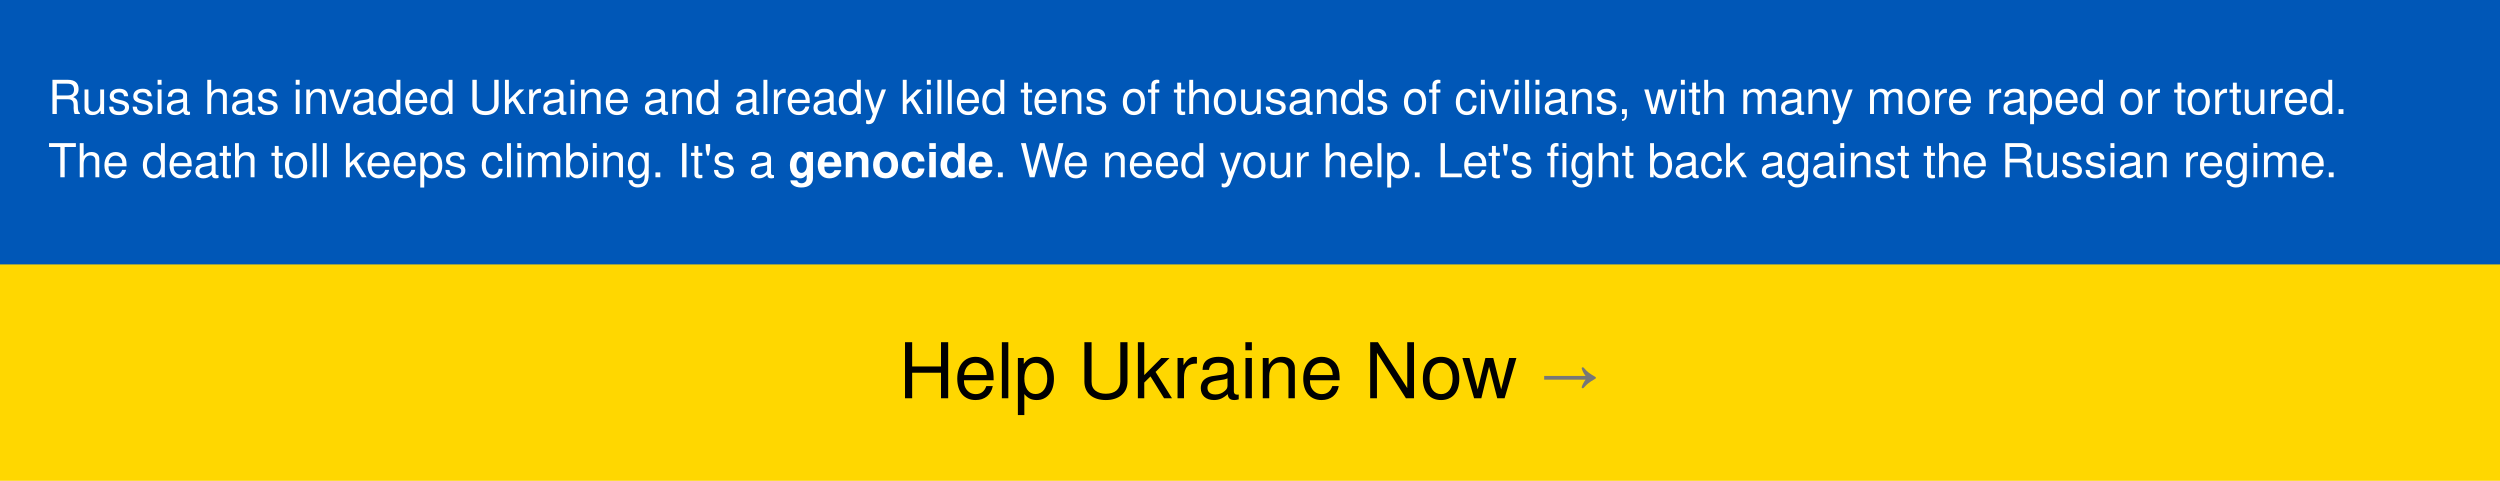
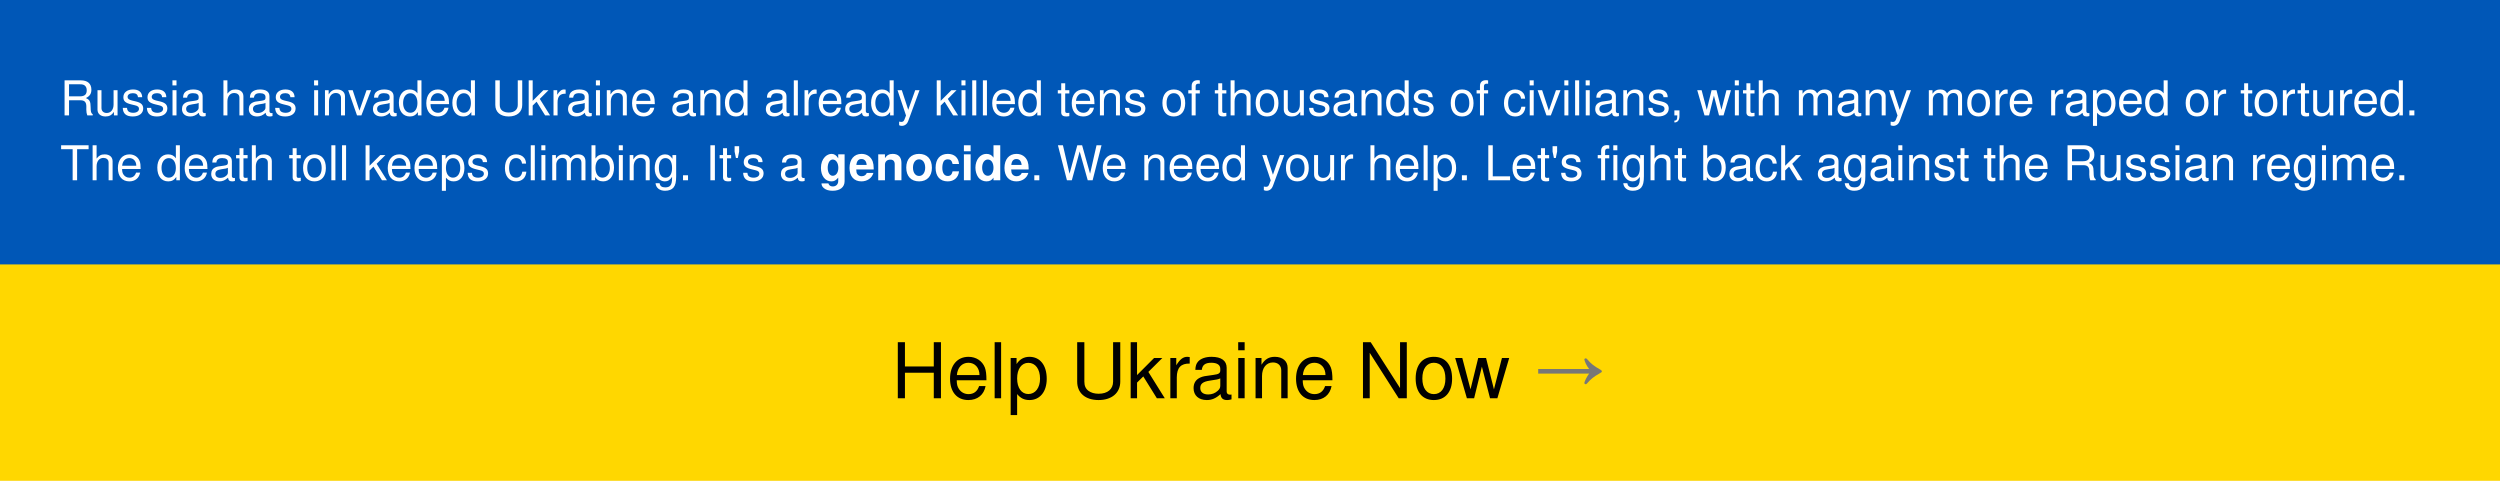
<svg xmlns="http://www.w3.org/2000/svg" viewBox="0 0 1040 200">
  <style>
@namespace svg url(http://www.w3.org/2000/svg);

svg {
-   font-family: BlinkMacSystemFont, "Segoe UI", Helvetica, Arial, sans-serif, "Apple Color Emoji", "Segoe UI Emoji";
+   font-family: Helvetica, Arial, sans-serif;
}
svg|a:link, svg|a:visited {
  cursor: pointer;
}
.flag-blue {
  fill: #0057b7;
}
.flag-yellow {
  fill: #ffd700;
}
.message {
  fill: white;
+   font-size: 20px;
}
.call {
  fill: black;
  font-size: 32px;
}
.mobile-only {
  display: none;
}
.arrow {
  fill: #777;
-   font-size: 26px;
}

- @media (max-width: 600px) {
+ @media (max-width: 800px) {
  svg a &gt; .message {
    display: none;
  }
  svg a &gt; .mobile-only {
    display: inherit;
  }
  .message {
-     font-size: 30px;
+     font-size: 29px;
  }
  .call {
    font-size: 36px;
  }
}
  </style>
  <a href="https://stand-with-ukraine.pp.ua">
    <rect x="0" y="0" width="100%" height="100%" class="flag-yellow" />
    <rect x="0" y="0" width="100%" height="110px" class="flag-blue" />
-     <text x="0" y="25" font-size="19.5" dy="0" class="message">
-       <tspan x="20" dy="1.15em">Russia has invaded Ukraine and already killed tens of thousands of civilians, with many more raped or tortured.</tspan>
-       <tspan x="20" dy="1.35em">The death toll keeps climbing. It's a <tspan font-weight="bold">genocide</tspan>. We need your help. Let's fight back against the Russian regime.</tspan>
+     <text x="0" y="25" class="message">
+       <tspan x="25" dy="1.15em">Russia has invaded Ukraine and already killed tens of thousands of civilians, with many more raped or tortured.</tspan>
+       <tspan x="25" dy="1.35em">The death toll keeps climbing. It's a <tspan font-weight="bold">genocide</tspan>. We need your help. Let's fight back against the Russian regime.</tspan>
    </text>
-     <text x="0" y="25" font-size="20" dy="0" class="message mobile-only">
-       <tspan x="20" dy=".7em">Russia has invaded Ukraine and already killed tens of thousands of civilians,</tspan>
-       <tspan x="20" dy="1.2em">with many more raped or tortured. It's a <tspan font-weight="bold">genocide</tspan>. We need your help.</tspan>
+     <text x="0" y="25" class="message mobile-only">
+       <tspan x="25" dy=".7em">Russia has invaded Ukraine and already killed tens of thousands of civilians,</tspan>
+       <tspan x="25" dy="1.2em">with many more raped or tortured. It's a <tspan font-weight="bold">genocide</tspan>. We need your help.</tspan>
    </text>
-     <text x="50%" y="155" dominant-baseline="middle" text-anchor="middle" class="call">Help Ukraine Now <tspan dy="0.06em" class="arrow">→</tspan>
+     <text x="50%" y="77.5%" dominant-baseline="middle" text-anchor="middle" class="call">
+       Help Ukraine Now <tspan dy="-0.04em" class="arrow">→</tspan>
    </text>
  </a>
</svg>
